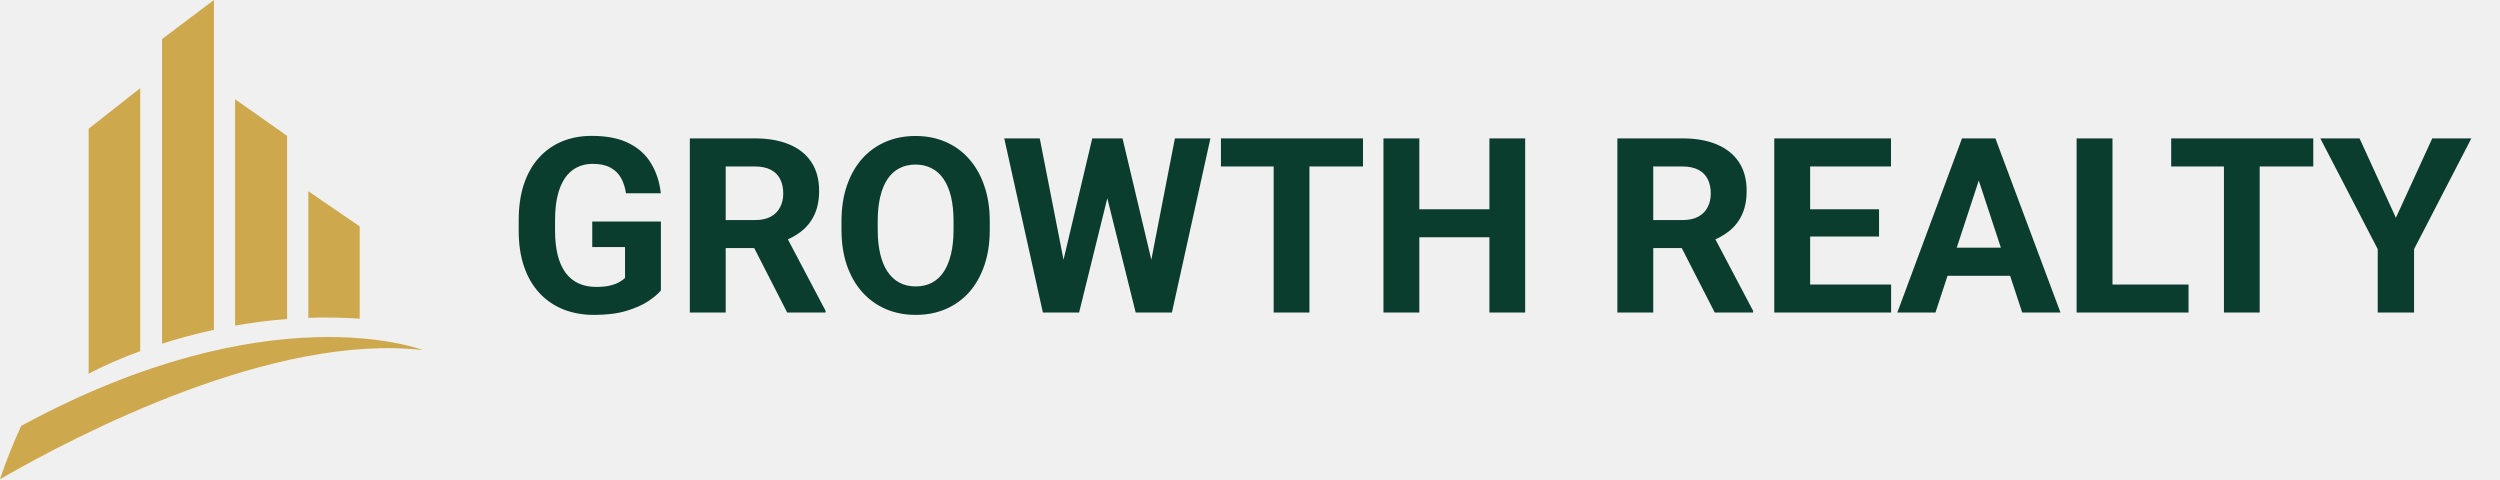
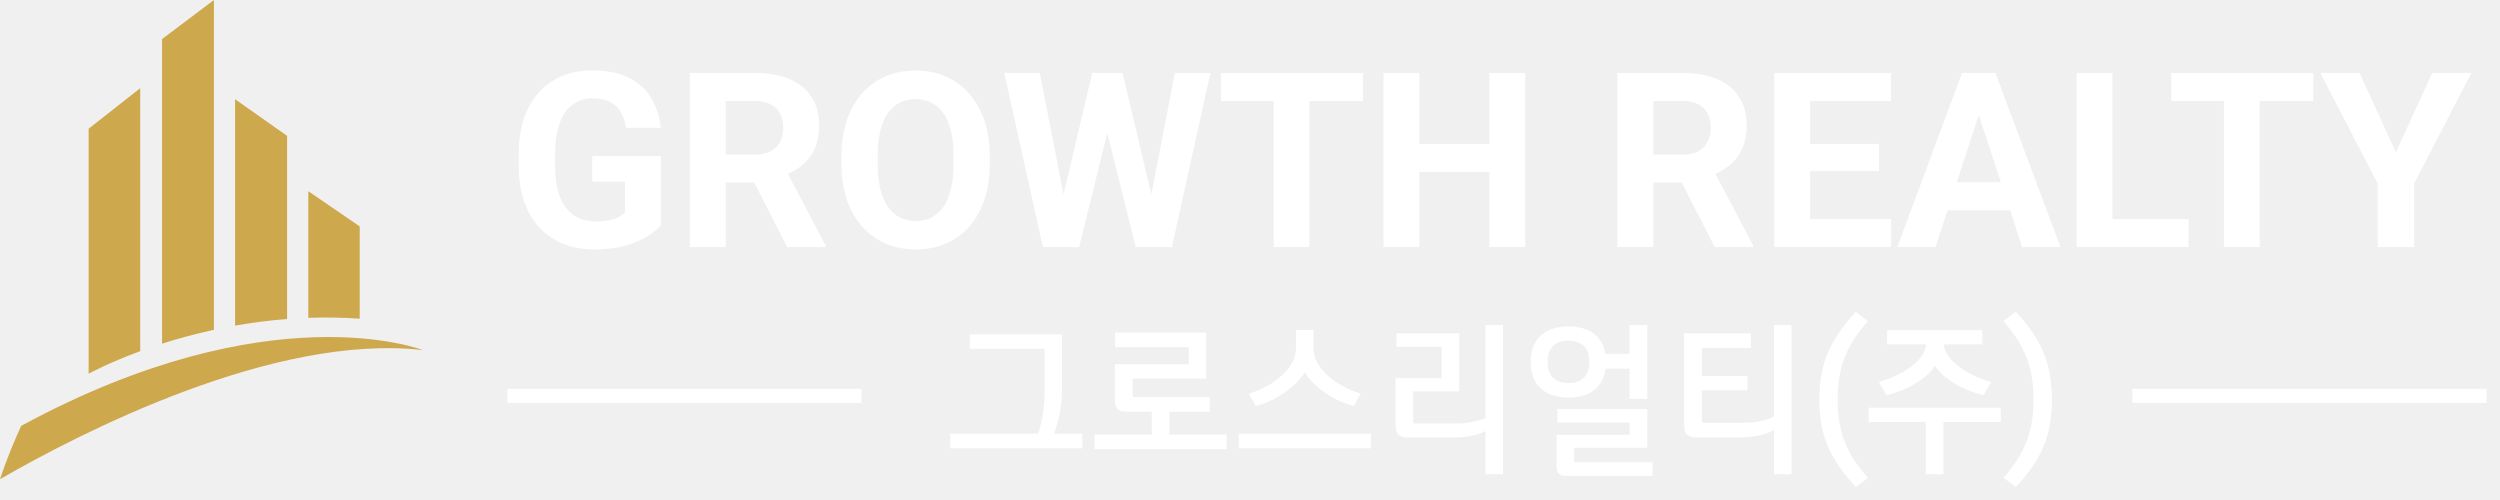
- <svg xmlns="http://www.w3.org/2000/svg" width="120" height="23" viewBox="0 0 120 23" fill="none">
-   <path d="M31.723 10.632V13.944C31.593 14.101 31.392 14.271 31.121 14.455C30.849 14.634 30.499 14.79 30.07 14.92C29.642 15.05 29.123 15.115 28.515 15.115C27.975 15.115 27.483 15.027 27.039 14.851C26.595 14.671 26.213 14.409 25.891 14.064C25.573 13.72 25.329 13.299 25.156 12.802C24.984 12.3 24.898 11.728 24.898 11.085V10.563C24.898 9.92 24.98 9.348 25.145 8.846C25.313 8.345 25.552 7.922 25.863 7.578C26.172 7.233 26.542 6.971 26.97 6.791C27.399 6.612 27.875 6.522 28.4 6.522C29.127 6.522 29.724 6.64 30.191 6.878C30.657 7.111 31.013 7.436 31.258 7.853C31.507 8.267 31.66 8.741 31.718 9.277H30.047C30.005 8.994 29.925 8.747 29.806 8.536C29.687 8.326 29.517 8.161 29.295 8.043C29.077 7.924 28.794 7.865 28.446 7.865C28.159 7.865 27.902 7.924 27.676 8.043C27.454 8.158 27.267 8.328 27.114 8.554C26.961 8.779 26.844 9.059 26.764 9.392C26.683 9.725 26.643 10.111 26.643 10.551V11.085C26.643 11.521 26.685 11.908 26.769 12.245C26.854 12.578 26.978 12.859 27.143 13.088C27.311 13.314 27.518 13.485 27.762 13.599C28.007 13.714 28.293 13.772 28.618 13.772C28.89 13.772 29.115 13.749 29.295 13.703C29.479 13.657 29.626 13.601 29.737 13.536C29.852 13.467 29.94 13.402 30.001 13.341V11.86H28.428V10.632H31.723ZM33.112 6.642H36.229C36.868 6.642 37.418 6.738 37.877 6.929C38.34 7.121 38.696 7.404 38.945 7.779C39.193 8.154 39.318 8.615 39.318 9.162C39.318 9.61 39.241 9.994 39.088 10.316C38.939 10.634 38.726 10.899 38.451 11.114C38.179 11.324 37.86 11.493 37.492 11.619L36.947 11.906H34.237L34.226 10.563H36.241C36.543 10.563 36.794 10.509 36.993 10.402C37.192 10.295 37.341 10.146 37.441 9.954C37.544 9.763 37.596 9.541 37.596 9.288C37.596 9.021 37.546 8.789 37.446 8.594C37.347 8.399 37.196 8.249 36.993 8.146C36.79 8.043 36.536 7.991 36.229 7.991H34.834V15H33.112V6.642ZM37.785 15L35.879 11.275L37.699 11.263L39.628 14.92V15H37.785ZM47.509 10.626V11.022C47.509 11.657 47.423 12.227 47.251 12.733C47.078 13.238 46.836 13.668 46.522 14.024C46.208 14.376 45.833 14.646 45.397 14.834C44.964 15.021 44.484 15.115 43.956 15.115C43.431 15.115 42.951 15.021 42.515 14.834C42.083 14.646 41.708 14.376 41.39 14.024C41.072 13.668 40.825 13.238 40.649 12.733C40.477 12.227 40.391 11.657 40.391 11.022V10.626C40.391 9.987 40.477 9.417 40.649 8.915C40.822 8.41 41.065 7.98 41.378 7.624C41.696 7.268 42.071 6.996 42.504 6.809C42.94 6.621 43.42 6.527 43.944 6.527C44.472 6.527 44.953 6.621 45.385 6.809C45.821 6.996 46.196 7.268 46.51 7.624C46.828 7.98 47.073 8.41 47.245 8.915C47.421 9.417 47.509 9.987 47.509 10.626ZM45.77 11.022V10.614C45.77 10.171 45.73 9.78 45.649 9.443C45.569 9.107 45.45 8.823 45.293 8.594C45.136 8.364 44.945 8.192 44.719 8.077C44.493 7.959 44.235 7.899 43.944 7.899C43.654 7.899 43.395 7.959 43.169 8.077C42.947 8.192 42.758 8.364 42.601 8.594C42.448 8.823 42.331 9.107 42.251 9.443C42.171 9.78 42.13 10.171 42.13 10.614V11.022C42.13 11.462 42.171 11.852 42.251 12.193C42.331 12.53 42.45 12.815 42.607 13.048C42.764 13.278 42.955 13.452 43.181 13.571C43.407 13.689 43.665 13.749 43.956 13.749C44.247 13.749 44.505 13.689 44.731 13.571C44.956 13.452 45.146 13.278 45.299 13.048C45.452 12.815 45.569 12.53 45.649 12.193C45.73 11.852 45.77 11.462 45.77 11.022ZM50.764 13.674L52.428 6.642H53.358L53.571 7.813L51.797 15H50.798L50.764 13.674ZM49.908 6.642L51.286 13.674L51.171 15H50.058L48.204 6.642H49.908ZM55.035 13.645L56.395 6.642H58.1L56.252 15H55.138L55.035 13.645ZM53.881 6.642L55.557 13.703L55.511 15H54.512L52.727 7.807L52.957 6.642H53.881ZM62.853 6.642V15H61.136V6.642H62.853ZM65.424 6.642V7.991H58.605V6.642H65.424ZM71.98 10.046V11.389H67.617V10.046H71.98ZM68.128 6.642V15H66.406V6.642H68.128ZM73.208 6.642V15H71.492V6.642H73.208ZM77.634 6.642H80.751C81.39 6.642 81.939 6.738 82.398 6.929C82.861 7.121 83.217 7.404 83.466 7.779C83.715 8.154 83.839 8.615 83.839 9.162C83.839 9.61 83.763 9.994 83.61 10.316C83.46 10.634 83.248 10.899 82.972 11.114C82.701 11.324 82.381 11.493 82.014 11.619L81.469 11.906H78.759L78.748 10.563H80.762C81.065 10.563 81.315 10.509 81.514 10.402C81.713 10.295 81.863 10.146 81.962 9.954C82.066 9.763 82.117 9.541 82.117 9.288C82.117 9.021 82.067 8.789 81.968 8.594C81.868 8.399 81.717 8.249 81.514 8.146C81.312 8.043 81.057 7.991 80.751 7.991H79.356V15H77.634V6.642ZM82.307 15L80.401 11.275L82.22 11.263L84.149 14.92V15H82.307ZM90.773 13.657V15H86.325V13.657H90.773ZM86.887 6.642V15H85.165V6.642H86.887ZM90.194 10.046V11.355H86.325V10.046H90.194ZM90.768 6.642V7.991H86.325V6.642H90.768ZM95.176 8.071L92.903 15H91.072L94.177 6.642H95.343L95.176 8.071ZM97.065 15L94.786 8.071L94.602 6.642H95.779L98.902 15H97.065ZM96.962 11.889V13.238H92.547V11.889H96.962ZM105.05 13.657V15H100.842V13.657H105.05ZM101.399 6.642V15H99.677V6.642H101.399ZM108.465 6.642V15H106.749V6.642H108.465ZM111.037 6.642V7.991H104.217V6.642H111.037ZM113.258 6.642L115.003 10.454L116.748 6.642H118.625L115.876 11.958V15H114.131V11.958L111.375 6.642H113.258Z" fill="#0B3D2E" />
-   <g clip-path="url(#clip0_2001_2)">
-     <path d="M1.019 20.44C12.974 13.959 20.261 16.791 20.294 16.804C13.142 15.985 3.825 20.797 0 23C0.317 22.048 0.677 21.179 1.019 20.439V20.44ZM6.73 16.856C5.17 17.429 4.259 17.936 4.254 17.939V6.179L6.73 4.233V16.856ZM10.268 15.83C9.352 16.029 8.516 16.261 7.779 16.497V1.875L10.268 0V15.83ZM13.781 6.521V15.312C12.906 15.38 12.07 15.491 11.284 15.63V4.764L13.781 6.521ZM17.266 10.867V15.297C16.419 15.238 15.595 15.228 14.799 15.256V9.178L17.266 10.867Z" fill="#CEA84D" />
-   </g>
-   <defs>
-     <clipPath id="clip0_2001_2">
-       <rect width="20.294" height="23" fill="white" />
-     </clipPath>
-   </defs>
+ <svg xmlns="http://www.w3.org/2000/svg" width="120" height="24" viewBox="0 0 120 24" fill="none">
+   <path d="M113.258 3.501L115.003 7.312L116.748 3.501H118.625L115.876 8.816V11.859H114.131V8.816L111.375 3.501H113.258Z" fill="#FFFFFF" />
+   <path d="M108.465 3.501V11.859H106.749V3.501H108.465ZM111.037 3.501V4.85H104.217V3.501H111.037Z" fill="#FFFFFF" />
+   <path d="M105.05 10.515V11.859H100.842V10.515H105.05ZM101.399 3.501V11.859H99.677V3.501H101.399Z" fill="#FFFFFF" />
+   <path d="M95.176 4.93L92.903 11.859H91.072L94.177 3.501H95.343L95.176 4.93ZM97.065 11.859L94.786 4.93L94.602 3.501H95.779L98.902 11.859H97.065ZM96.961 8.747V10.096H92.547V8.747H96.961Z" fill="#FFFFFF" />
+   <path d="M90.773 10.515V11.859H86.325V10.515H90.773ZM86.887 3.501V11.859H85.165V3.501H86.887ZM90.194 6.905V8.214H86.325V6.905H90.194ZM90.768 3.501V4.85H86.325V3.501H90.768Z" fill="#FFFFFF" />
+   <path d="M77.634 3.501H80.751C81.39 3.501 81.939 3.596 82.398 3.788C82.862 3.979 83.217 4.262 83.466 4.637C83.715 5.012 83.839 5.473 83.839 6.021C83.839 6.468 83.763 6.853 83.61 7.175C83.46 7.492 83.248 7.758 82.972 7.972C82.701 8.183 82.381 8.351 82.014 8.478L81.469 8.765H78.759L78.748 7.421H80.763C81.065 7.421 81.316 7.368 81.514 7.261C81.713 7.153 81.863 7.004 81.962 6.813C82.066 6.622 82.117 6.4 82.117 6.147C82.117 5.879 82.067 5.648 81.968 5.452C81.868 5.257 81.717 5.108 81.514 5.005C81.312 4.901 81.057 4.85 80.751 4.85H79.356V11.859H77.634V3.501ZM82.307 11.859L80.401 8.133L82.221 8.122L84.149 11.778V11.859H82.307Z" fill="#FFFFFF" />
+   <path d="M71.98 6.905V8.248H67.617V6.905H71.98ZM68.128 3.501V11.859H66.406V3.501H68.128ZM73.208 3.501V11.859H71.492V3.501H73.208Z" fill="#FFFFFF" />
+   <path d="M62.853 3.501V11.859H61.136V3.501H62.853ZM65.424 3.501V4.85H58.605V3.501H65.424Z" fill="#FFFFFF" />
+   <path d="M50.764 10.533L52.428 3.501H53.358L53.571 4.672L51.797 11.859H50.798L50.764 10.533ZM49.908 3.501L51.286 10.533L51.171 11.859H50.058L48.204 3.501H49.908ZM55.035 10.504L56.395 3.501H58.1L56.252 11.859H55.138L55.035 10.504ZM53.881 3.501L55.557 10.561L55.511 11.859H54.512L52.727 4.666L52.957 3.501H53.881Z" fill="#FFFFFF" />
+   <path d="M47.509 7.484V7.881C47.509 8.516 47.423 9.086 47.251 9.591C47.078 10.096 46.836 10.527 46.522 10.883C46.208 11.235 45.833 11.505 45.397 11.692C44.964 11.88 44.484 11.973 43.956 11.973C43.431 11.973 42.951 11.88 42.515 11.692C42.083 11.505 41.708 11.235 41.39 10.883C41.072 10.527 40.825 10.096 40.649 9.591C40.477 9.086 40.391 8.516 40.391 7.881V7.484C40.391 6.845 40.477 6.275 40.649 5.774C40.822 5.269 41.065 4.838 41.378 4.482C41.696 4.126 42.071 3.855 42.504 3.667C42.94 3.48 43.42 3.386 43.944 3.386C44.472 3.386 44.953 3.48 45.385 3.667C45.821 3.855 46.196 4.126 46.51 4.482C46.828 4.838 47.073 5.269 47.245 5.774C47.421 6.275 47.509 6.845 47.509 7.484ZM45.77 7.881V7.473C45.77 7.029 45.73 6.639 45.649 6.302C45.569 5.965 45.45 5.682 45.293 5.452C45.136 5.223 44.945 5.051 44.719 4.936C44.493 4.817 44.235 4.758 43.944 4.758C43.654 4.758 43.395 4.817 43.169 4.936C42.947 5.051 42.758 5.223 42.601 5.452C42.448 5.682 42.331 5.965 42.251 6.302C42.171 6.639 42.13 7.029 42.13 7.473V7.881C42.13 8.321 42.171 8.711 42.251 9.052C42.331 9.388 42.45 9.673 42.607 9.907C42.764 10.136 42.955 10.311 43.181 10.429C43.407 10.548 43.665 10.607 43.956 10.607C44.247 10.607 44.505 10.548 44.731 10.429C44.956 10.311 45.146 10.136 45.299 9.907C45.452 9.673 45.569 9.388 45.649 9.052C45.73 8.711 45.77 8.321 45.77 7.881Z" fill="#FFFFFF" />
+   <path d="M33.112 3.501H36.229C36.868 3.501 37.418 3.596 37.877 3.788C38.34 3.979 38.696 4.262 38.944 4.637C39.193 5.012 39.318 5.473 39.318 6.021C39.318 6.468 39.241 6.853 39.088 7.175C38.939 7.492 38.726 7.758 38.451 7.972C38.179 8.183 37.86 8.351 37.492 8.478L36.947 8.765H34.237L34.226 7.421H36.241C36.543 7.421 36.794 7.368 36.993 7.261C37.192 7.153 37.341 7.004 37.441 6.813C37.544 6.622 37.596 6.4 37.596 6.147C37.596 5.879 37.546 5.648 37.446 5.452C37.347 5.257 37.196 5.108 36.993 5.005C36.79 4.901 36.535 4.85 36.229 4.85H34.834V11.859H33.112V3.501ZM37.785 11.859L35.879 8.133L37.699 8.122L39.628 11.778V11.859H37.785Z" fill="#FFFFFF" />
+   <path d="M31.723 7.49V10.802C31.593 10.959 31.392 11.13 31.12 11.313C30.849 11.493 30.499 11.648 30.07 11.778C29.641 11.908 29.123 11.973 28.514 11.973C27.975 11.973 27.483 11.885 27.039 11.709C26.595 11.53 26.213 11.267 25.891 10.923C25.573 10.579 25.329 10.158 25.156 9.66C24.984 9.159 24.898 8.587 24.898 7.944V7.421C24.898 6.778 24.98 6.206 25.145 5.705C25.313 5.204 25.552 4.781 25.862 4.436C26.172 4.092 26.542 3.83 26.97 3.65C27.399 3.47 27.875 3.38 28.4 3.38C29.127 3.38 29.724 3.499 30.191 3.736C30.657 3.97 31.013 4.295 31.258 4.712C31.507 5.125 31.66 5.6 31.718 6.136H30.047C30.005 5.852 29.925 5.606 29.806 5.395C29.687 5.185 29.517 5.02 29.295 4.901C29.077 4.783 28.794 4.723 28.446 4.723C28.159 4.723 27.902 4.783 27.676 4.901C27.454 5.016 27.267 5.186 27.114 5.412C26.961 5.638 26.844 5.917 26.764 6.25C26.683 6.583 26.643 6.97 26.643 7.41V7.944C26.643 8.38 26.685 8.767 26.769 9.103C26.854 9.436 26.978 9.717 27.142 9.947C27.311 10.173 27.517 10.343 27.762 10.458C28.007 10.573 28.293 10.63 28.618 10.63C28.89 10.63 29.115 10.607 29.295 10.561C29.479 10.515 29.626 10.46 29.737 10.395C29.852 10.326 29.94 10.261 30.001 10.2V8.719H28.428V7.49H31.723Z" fill="#FFFFFF" />
+   <path d="M1.019 20.44C12.974 13.959 20.261 16.791 20.294 16.804C13.142 15.985 3.825 20.797 0 23C0.317 22.048 0.677 21.179 1.019 20.439V20.44ZM6.73 16.856C5.17 17.429 4.259 17.936 4.254 17.939V6.179L6.73 4.233V16.856ZM10.268 15.83C9.352 16.029 8.516 16.261 7.779 16.497V1.875L10.268 0V15.83ZM13.781 6.521V15.312C12.906 15.38 12.07 15.491 11.284 15.63V4.764L13.781 6.521ZM17.266 10.867V15.297C16.419 15.238 15.595 15.228 14.799 15.256V9.178L17.266 10.867Z" fill="#CEA84D" />
+   <path d="M96.759 23.376L96.168 22.928C97.164 21.789 97.611 20.759 97.611 19.181C97.611 17.594 97.164 16.555 96.168 15.416L96.759 14.968C97.932 16.226 98.489 17.349 98.489 19.181C98.489 21.004 97.932 22.118 96.759 23.376Z" fill="#FFFFFF" />
+   <path d="M92.879 17.56C92.457 18.21 91.487 18.75 90.55 18.97L90.187 18.337C91.487 17.957 92.407 17.231 92.457 16.53H90.583V15.846H95.15V16.53H93.301C93.352 17.231 94.272 17.957 95.572 18.337L95.209 18.97C94.272 18.75 93.301 18.21 92.879 17.56ZM96.036 19.569V20.253H93.285V22.76H92.44V20.253H89.697V19.569H96.036Z" fill="#FFFFFF" />
+   <path d="M89.078 14.968L89.66 15.416C88.647 16.555 88.208 17.594 88.208 19.181C88.208 20.751 88.647 21.797 89.66 22.937L89.078 23.376C87.904 22.084 87.33 21.004 87.33 19.181C87.33 17.349 87.904 16.26 89.078 14.968Z" fill="#FFFFFF" />
+   <path d="M80.836 20.371V15.998H84.044V16.699H81.689V18.049H83.883V18.733H81.689V20.143C81.689 20.286 81.706 20.295 81.841 20.295H83.664C84.272 20.295 84.778 20.185 85.15 19.991V15.601H85.994V22.76H85.15V20.641C84.804 20.843 84.238 20.995 83.504 20.995H81.469C81.022 20.995 80.836 20.877 80.836 20.371Z" fill="#FFFFFF" />
+   <path d="M75.288 19.079C74.013 19.079 73.473 18.345 73.473 17.374C73.473 16.403 74.013 15.669 75.288 15.669C76.377 15.669 76.925 16.218 77.06 16.986H78.217V15.601H79.069V19.147H78.217V17.695H77.069C76.959 18.505 76.41 19.079 75.288 19.079ZM74.714 22.38V20.869H78.225V20.278H74.756V19.628H79.069V21.494H75.558V22.076C75.558 22.177 75.566 22.186 75.659 22.186H79.323V22.844H75.178C74.832 22.844 74.714 22.684 74.714 22.38ZM75.288 18.387C75.912 18.387 76.292 18.049 76.292 17.374C76.292 16.69 75.912 16.353 75.288 16.353C74.655 16.353 74.283 16.69 74.283 17.374C74.283 18.049 74.655 18.387 75.288 18.387Z" fill="#FFFFFF" />
+   <path d="M69.866 20.995H67.62C67.173 20.995 66.987 20.877 66.987 20.371V18.151H69.199V16.648H67.029V15.998H70.043V18.784H67.831V20.185C67.831 20.32 67.857 20.329 67.966 20.329H69.908C70.448 20.329 70.955 20.21 71.301 20.067V15.601H72.145V22.76H71.301V20.683C70.972 20.877 70.44 20.995 69.866 20.995Z" fill="#FFFFFF" />
+   <path d="M59.463 20.818H65.803V21.519H59.463V20.818ZM62.629 17.872C62.207 18.564 61.211 19.265 60.274 19.485L59.944 18.894C61.278 18.497 62.207 17.568 62.207 16.741V15.838H63.051V16.741C63.051 17.577 63.98 18.497 65.313 18.894L64.984 19.485C64.047 19.265 63.051 18.564 62.629 17.872Z" fill="#FFFFFF" />
+   <path d="M53.518 19.231V17.484H57.063V16.665H53.527V15.964H57.899V18.176H54.362V18.927C54.362 19.037 54.388 19.062 54.48 19.062H58.068V19.763H56.127V20.86H58.878V21.561H52.539V20.86H55.282V19.763H54.016C53.687 19.763 53.518 19.586 53.518 19.231Z" fill="#FFFFFF" />
+   <path d="M51.954 21.519H45.614V20.818H49.818C50.038 20.253 50.139 19.485 50.139 18.919V16.741H46.551V16.049H50.975V18.674C50.975 19.409 50.84 20.168 50.595 20.818H51.954V21.519Z" fill="#FFFFFF" />
+   <path d="M119.353 18.662L119.353 19.338L102.353 19.338L102.353 18.662L119.353 18.662Z" fill="#FFFFFF" />
+   <path d="M41.353 18.662L41.353 19.338L24.353 19.338L24.353 18.662L41.353 18.662Z" fill="#FFFFFF" />
</svg>
